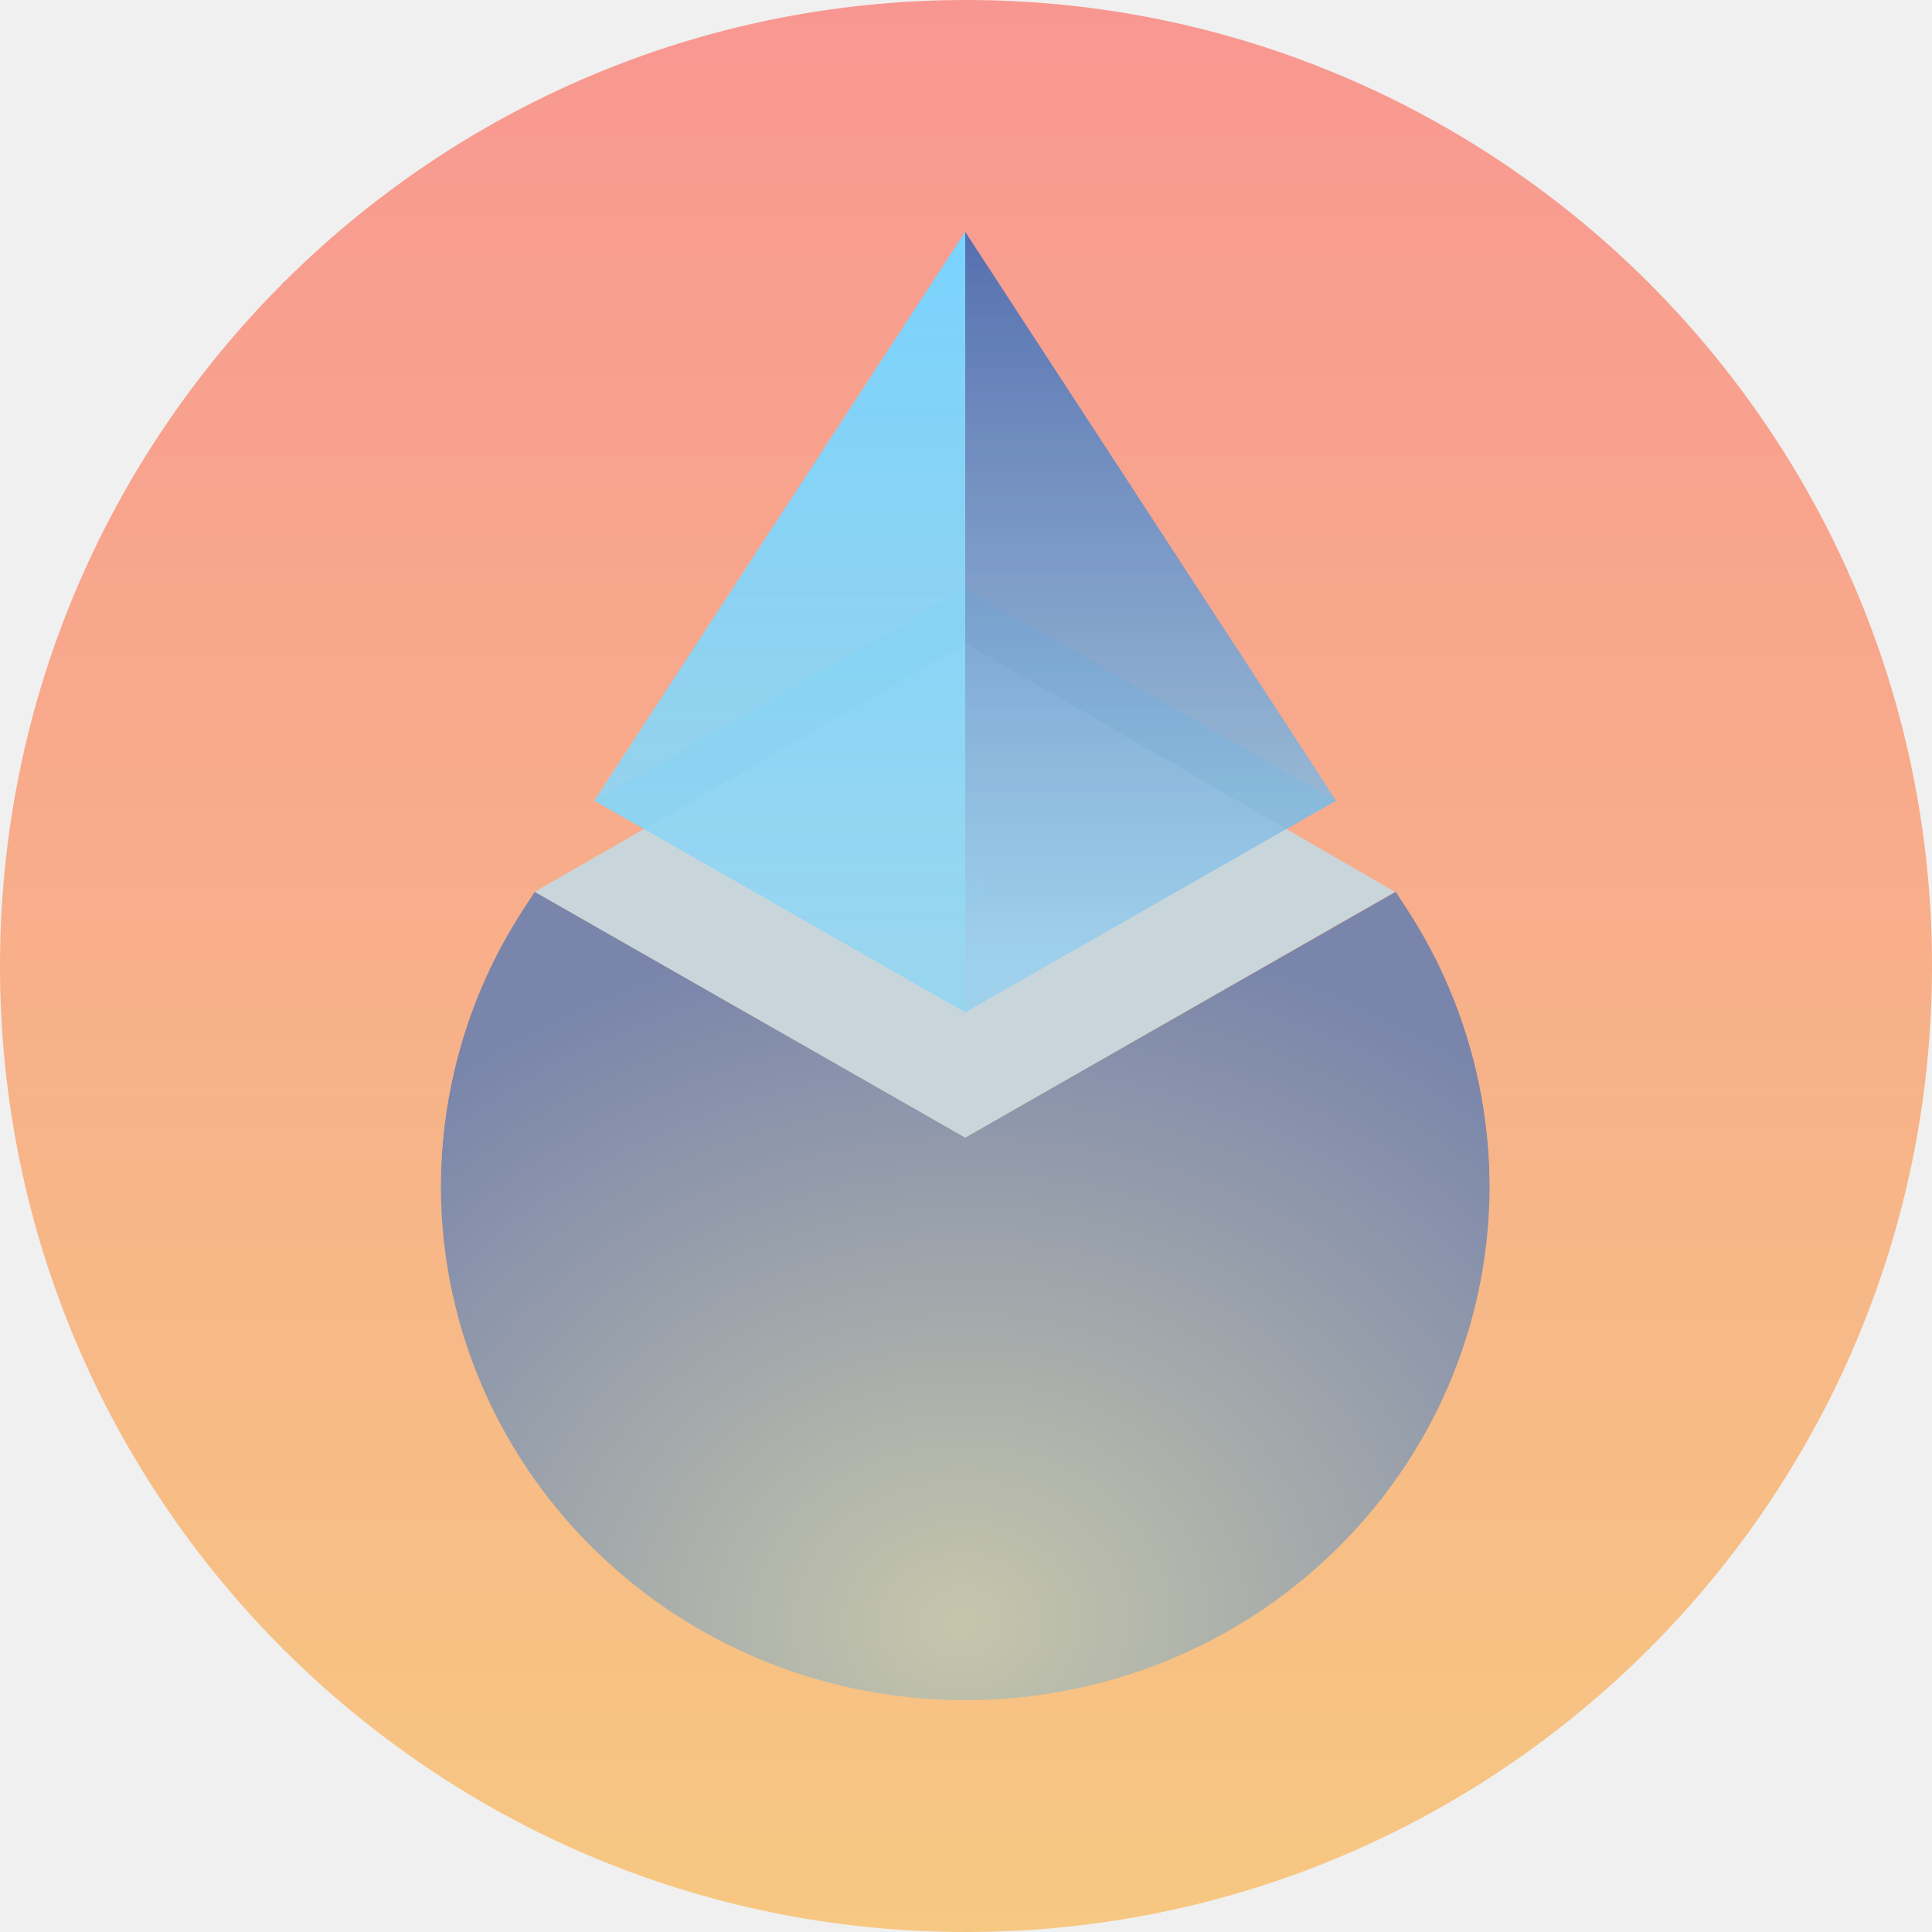
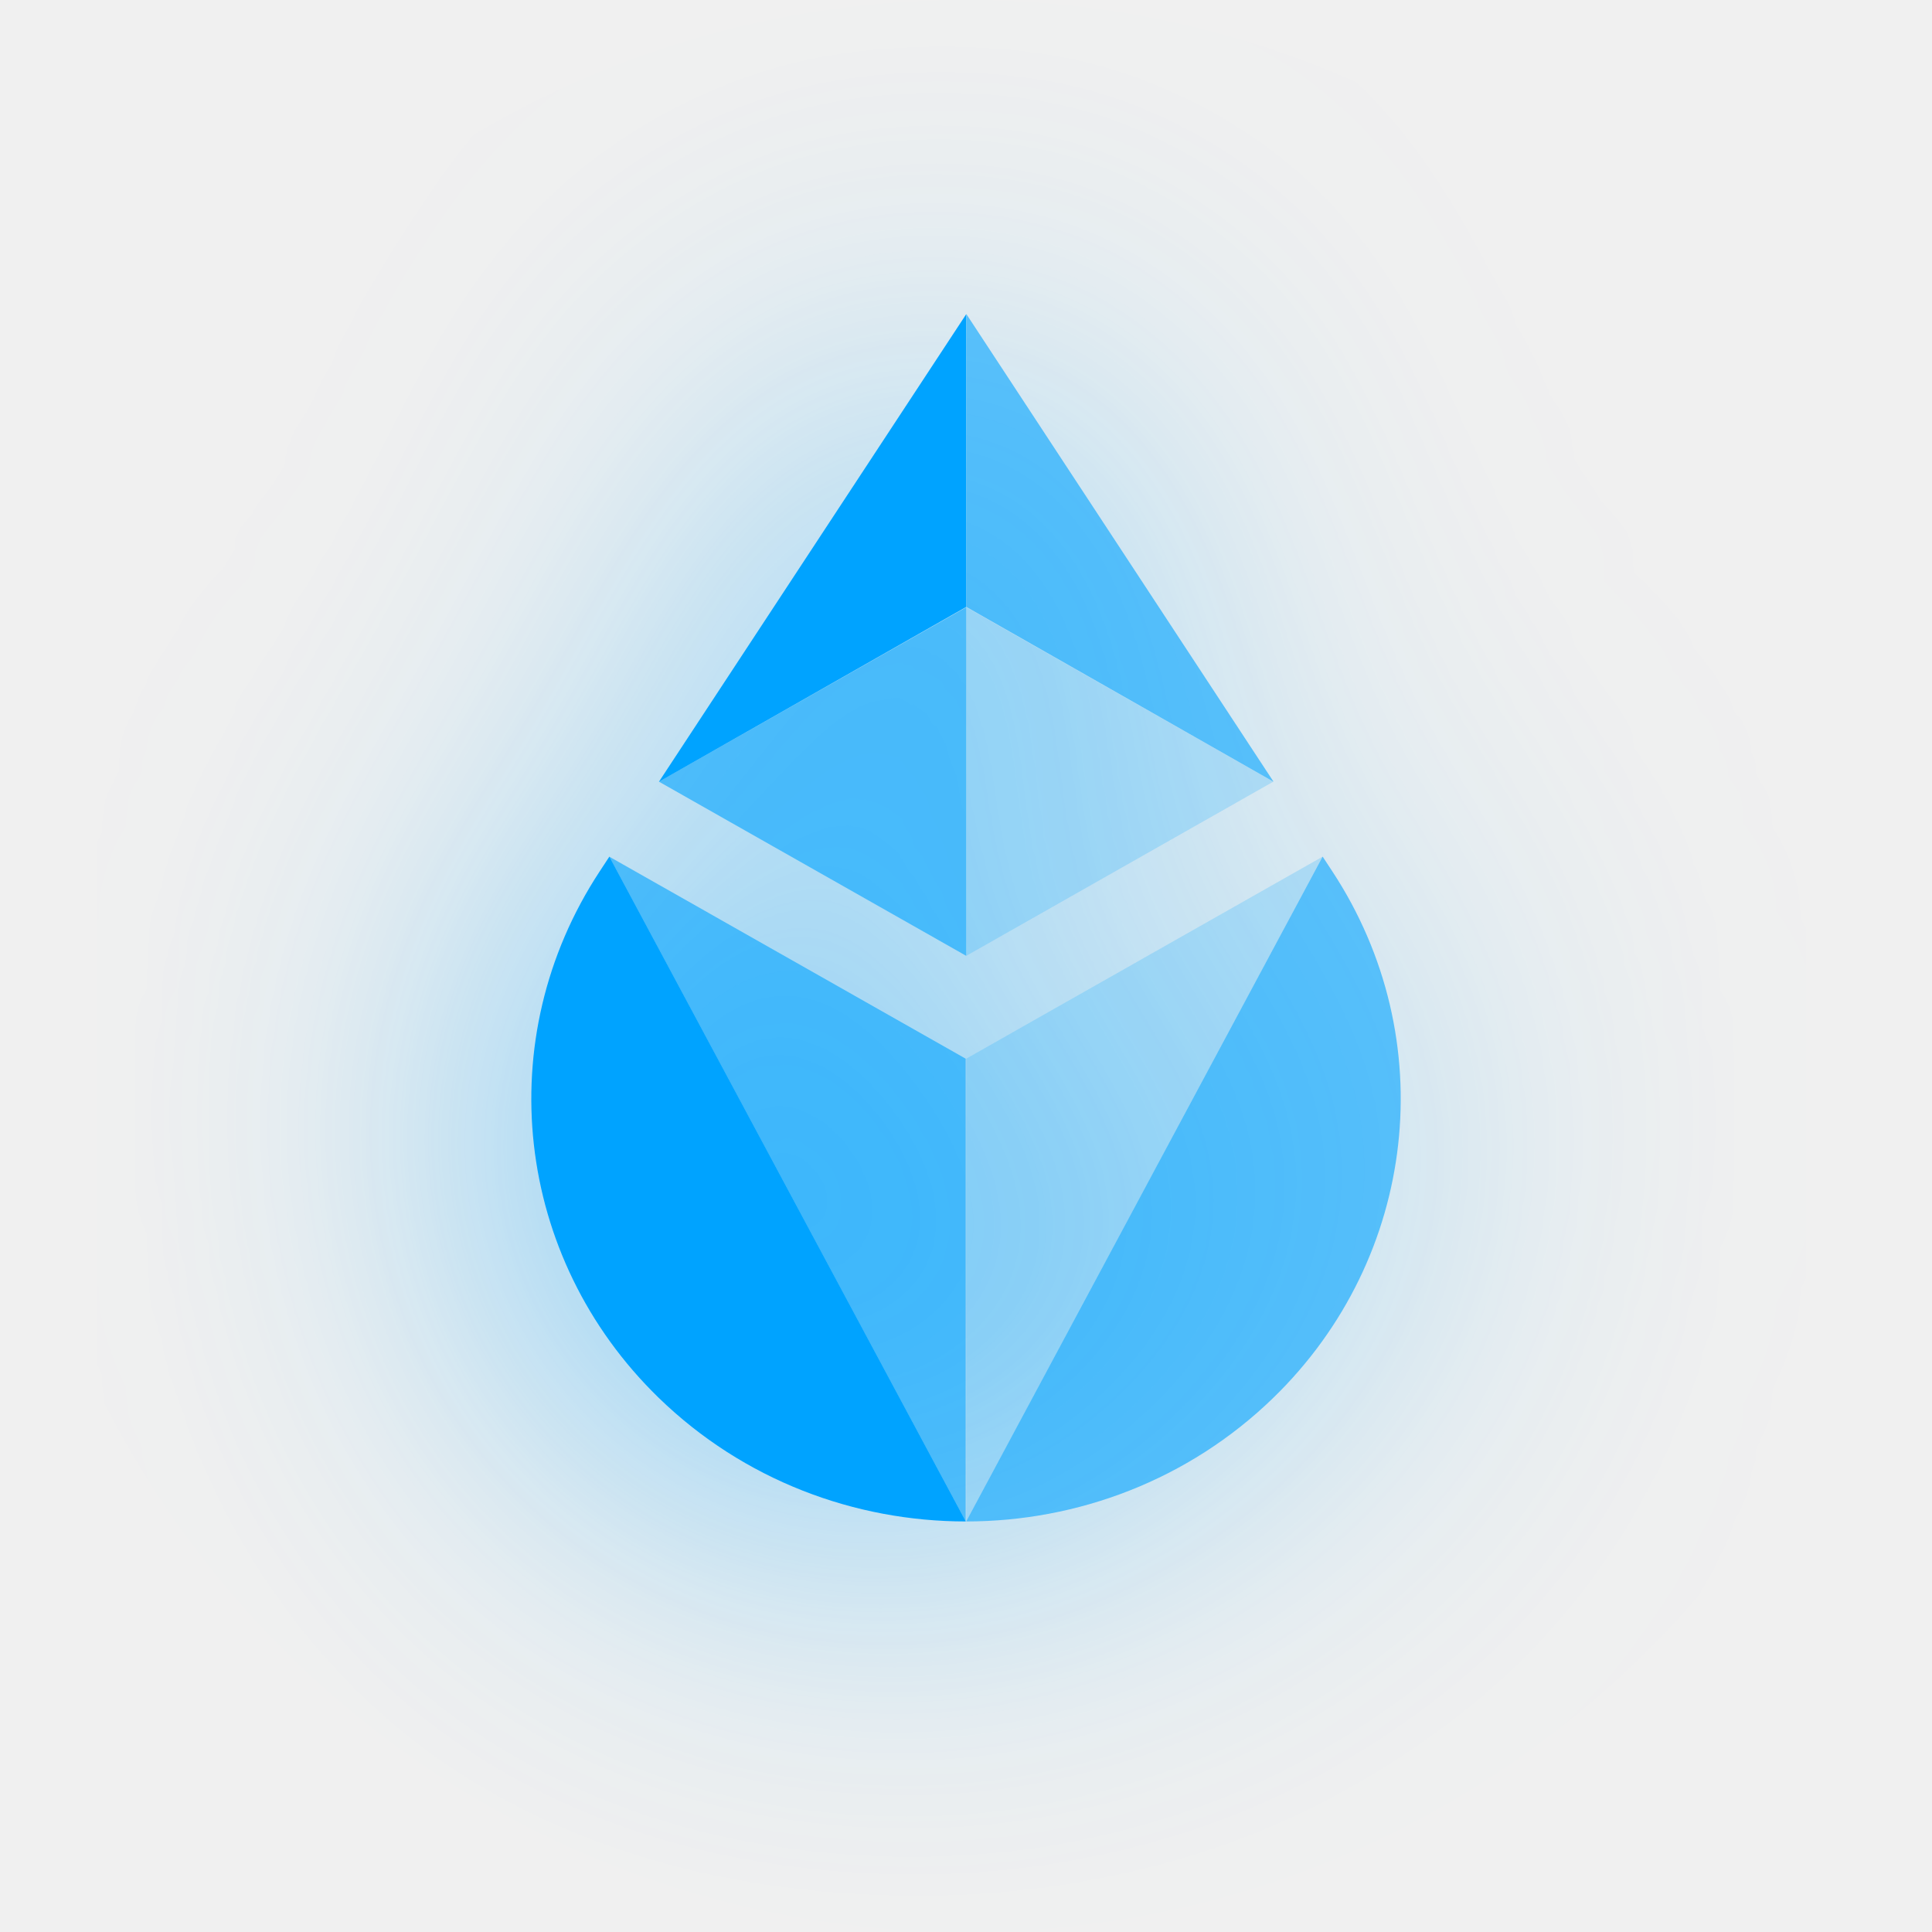
- <svg xmlns="http://www.w3.org/2000/svg" width="2500" height="2500" viewBox="0 0 2500 2500" fill="none">
-   <g clip-path="url(#clip0_2017_2475)">
-     <mask id="mask0_2017_2475" style="mask-type:luminance" maskUnits="userSpaceOnUse" x="0" y="0" width="2500" height="2500">
-       <path d="M1250 0C1940 0 2500 560 2500 1250C2500 1940 1940 2500 1250 2500C560 2500 0 1940 0 1250C0 560 560 0 1250 0Z" fill="white" />
+ <svg xmlns="http://www.w3.org/2000/svg" width="80" height="80" viewBox="0 0 80 80" fill="none">
+   <g clip-path="url(#clip0_3378_1535)">
+     <mask id="mask0_3378_1535" style="mask-type:luminance" maskUnits="userSpaceOnUse" x="0" y="0" width="80" height="80">
+       <path d="M80 40C80 17.909 62.091 0 40 0C17.909 0 0 17.909 0 40C0 62.091 17.909 80 40 80C62.091 80 80 62.091 80 40Z" fill="white" />
    </mask>
-     <g mask="url(#mask0_2017_2475)">
-       <path d="M0 0L2500 2500M2500 0L0 2500" stroke="black" stroke-miterlimit="22.926" />
+     <g mask="url(#mask0_3378_1535)">
+       <g opacity="0.7" filter="url(#filter0_f_3378_1535)">
+         <path opacity="0.6" d="M53.645 35.868L54.034 36.465C58.424 43.2 57.444 52.02 51.677 57.671C48.284 60.995 43.837 62.658 39.391 62.658L53.645 35.868Z" fill="#00A3FF" />
+         <path opacity="0.2" d="M39.391 44.01L53.645 35.868L39.391 62.658V44.01Z" fill="#00A3FF" />
+         <path d="M25.122 35.868L24.733 36.465C20.343 43.2 21.323 52.02 27.09 57.671C30.483 60.995 34.931 62.658 39.377 62.658L25.122 35.868Z" fill="#00A3FF" />
+         <path opacity="0.6" d="M39.371 44.01L25.117 35.868L39.371 62.658V44.01Z" fill="#00A3FF" />
+         <path opacity="0.2" d="M39.395 25.821V39.864L51.673 32.847L39.395 25.821Z" fill="#00A3FF" />
+         <path opacity="0.6" d="M39.394 25.821L27.105 32.847L39.394 39.864V25.821Z" fill="#00A3FF" />
+         <path d="M39.394 14.011L27.105 32.851L39.394 25.806V14.011Z" fill="#00A3FF" />
+         <path opacity="0.6" d="M39.395 25.804L51.682 32.85L39.395 14V25.804Z" fill="#00A3FF" />
+       </g>
+       <path opacity="0.6" d="M54.768 35.471L55.171 36.085C59.717 43.005 58.701 52.069 52.731 57.875C49.216 61.291 44.612 63 40.008 63L54.768 35.471Z" fill="#00A3FF" />
+       <path opacity="0.2" d="M40.008 43.838L54.768 35.471L40.008 63V43.838Z" fill="#00A3FF" />
+       <path d="M25.233 35.471L24.83 36.085C20.284 43.005 21.3 52.069 27.27 57.875C30.785 61.291 35.389 63 39.993 63L25.232 35.47L25.233 35.471Z" fill="#00A3FF" />
+       <path opacity="0.6" d="M39.987 43.838L25.227 35.471L39.988 63L39.987 43.838Z" fill="#00A3FF" />
+       <path opacity="0.2" d="M40.012 25.148V39.578L52.725 32.367L40.012 25.148Z" fill="#00A3FF" />
+       <path opacity="0.6" d="M40.008 25.148L27.285 32.367L40.008 39.578V25.148Z" fill="#00A3FF" />
+       <path d="M40.008 13.011L27.285 32.371L40.008 25.131V13.011Z" fill="#00A3FF" />
+       <path opacity="0.6" d="M40.012 25.13L52.735 32.37L40.012 13V25.13Z" fill="#00A3FF" />
    </g>
-     <path d="M1250 0C1940 0 2500 560 2500 1250C2500 1940 1940 2500 1250 2500C560 2500 0 1940 0 1250C0 560 560 0 1250 0Z" fill="url(#paint0_linear_2017_2475)" />
-     <mask id="mask1_2017_2475" style="mask-type:luminance" maskUnits="userSpaceOnUse" x="570" y="1154" width="1358" height="1046">
-       <path d="M1249 1472L692 1154L677 1177C506 1440 544 1784 769 2005C1034 2265 1464 2265 1729 2005C1954 1784 1992 1440 1821 1177L1806 1154L1249 1472Z" fill="white" />
-     </mask>
-     <g mask="url(#mask1_2017_2475)">
-       <path d="M1249 2220C1624 2220 1928 1916 1928 1541C1928 1166 1624 862 1249 862C873.999 862 570 1166 570 1541C570 1916 873.999 2220 1249 2220Z" fill="url(#paint1_radial_2017_2475)" />
-     </g>
-     <path d="M1249 762L769 1036L1249 1310L1729 1036L1249 762Z" fill="url(#paint2_radial_2017_2475)" />
-     <path d="M1250 833L692 1154L1249 1472L1805 1154L1250 833Z" fill="url(#paint3_radial_2017_2475)" />
-     <path d="M1249 300L769 1036L1249 1310V300Z" fill="url(#paint4_linear_2017_2475)" />
-     <path d="M1249 1310L1729 1036L1249 300V1310Z" fill="url(#paint5_linear_2017_2475)" />
  </g>
  <defs>
-     <linearGradient id="paint0_linear_2017_2475" x1="1250" y1="0" x2="1250" y2="2500" gradientUnits="userSpaceOnUse">
-       <stop stop-color="#F89791" />
-       <stop offset="1" stop-color="#F7C882" />
-     </linearGradient>
-     <radialGradient id="paint1_radial_2017_2475" cx="0" cy="0" r="1" gradientUnits="userSpaceOnUse" gradientTransform="translate(1247.72 2096.76) rotate(-90.4664) scale(906.771 1080.82)">
-       <stop stop-color="#C5C6AB" />
-       <stop offset="1" stop-color="#7985AB" />
-     </radialGradient>
-     <radialGradient id="paint2_radial_2017_2475" cx="0" cy="0" r="1" gradientUnits="userSpaceOnUse" gradientTransform="translate(1249 1036) scale(24)">
-       <stop stop-color="#0066FF" stop-opacity="0" />
-       <stop offset="1" stop-color="#00C2FF" stop-opacity="0.4" />
-     </radialGradient>
-     <radialGradient id="paint3_radial_2017_2475" cx="0" cy="0" r="1" gradientUnits="userSpaceOnUse" gradientTransform="translate(1248.5 1152.5) scale(28.008)">
-       <stop stop-color="#AEE6F9" stop-opacity="0.859" />
-       <stop offset="1" stop-color="#C8D6DC" />
-     </radialGradient>
-     <linearGradient id="paint4_linear_2017_2475" x1="1009" y1="250" x2="1009" y2="1250" gradientUnits="userSpaceOnUse">
-       <stop stop-color="#77D4FF" />
-       <stop offset="1" stop-color="#93D6F2" stop-opacity="0.898" />
-     </linearGradient>
-     <linearGradient id="paint5_linear_2017_2475" x1="1489" y1="250" x2="1489" y2="1250" gradientUnits="userSpaceOnUse">
-       <stop stop-color="#506AAC" />
-       <stop offset="1" stop-color="#96CFEF" stop-opacity="0.82" />
-     </linearGradient>
-     <clipPath id="clip0_2017_2475">
-       <rect width="2500" height="2500" fill="white" />
+     <filter id="filter0_f_3378_1535" x="4" y="-4" width="70.766" height="84.658" filterUnits="userSpaceOnUse" color-interpolation-filters="sRGB">
+       <feFlood flood-opacity="0" result="BackgroundImageFix" />
+       <feBlend mode="normal" in="SourceGraphic" in2="BackgroundImageFix" result="shape" />
+       <feGaussianBlur stdDeviation="9" result="effect1_foregroundBlur_3378_1535" />
+     </filter>
+     <clipPath id="clip0_3378_1535">
+       <rect width="80" height="80" fill="white" />
    </clipPath>
  </defs>
</svg>
